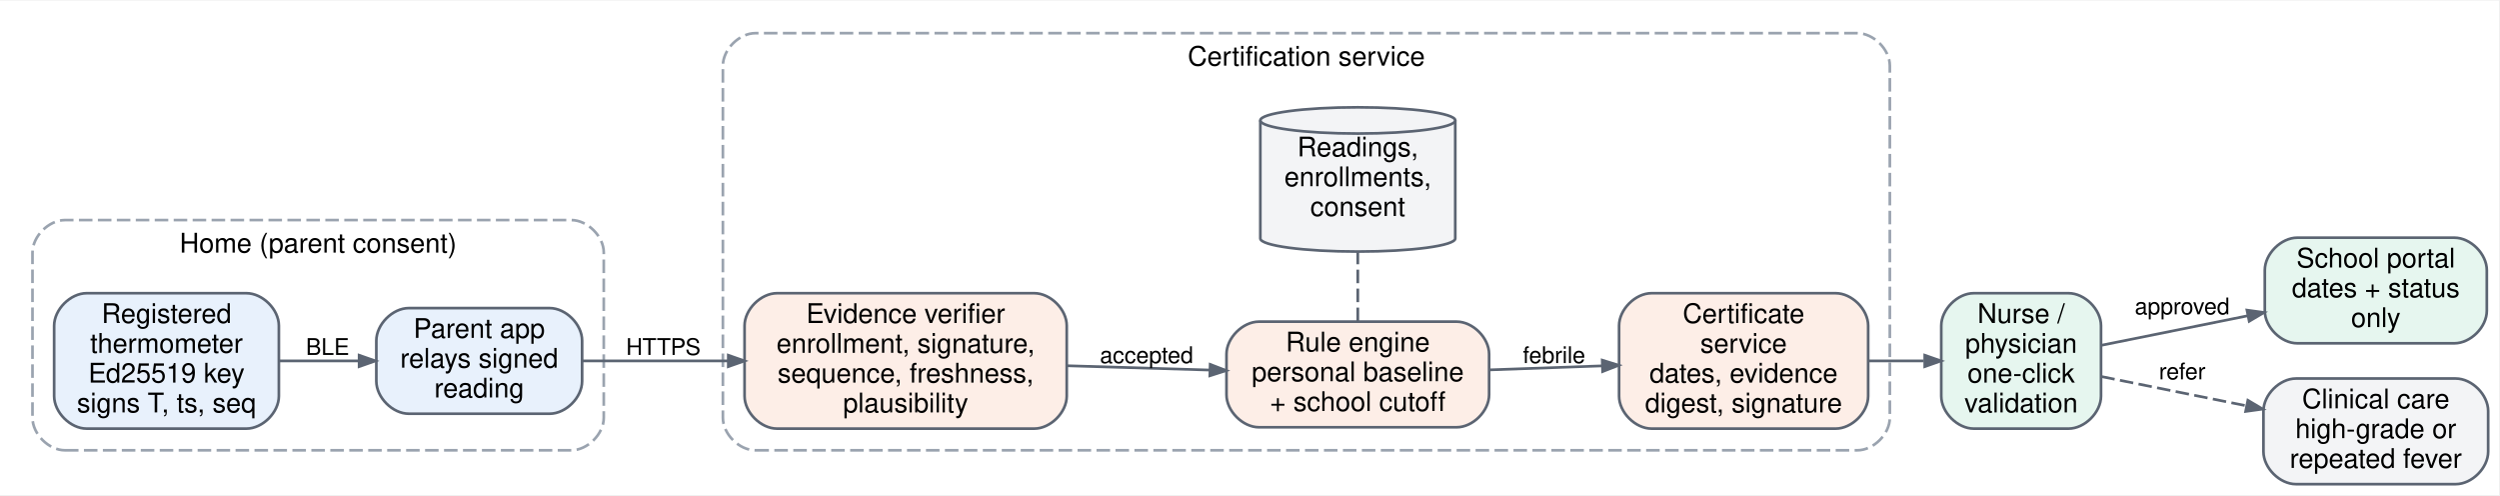
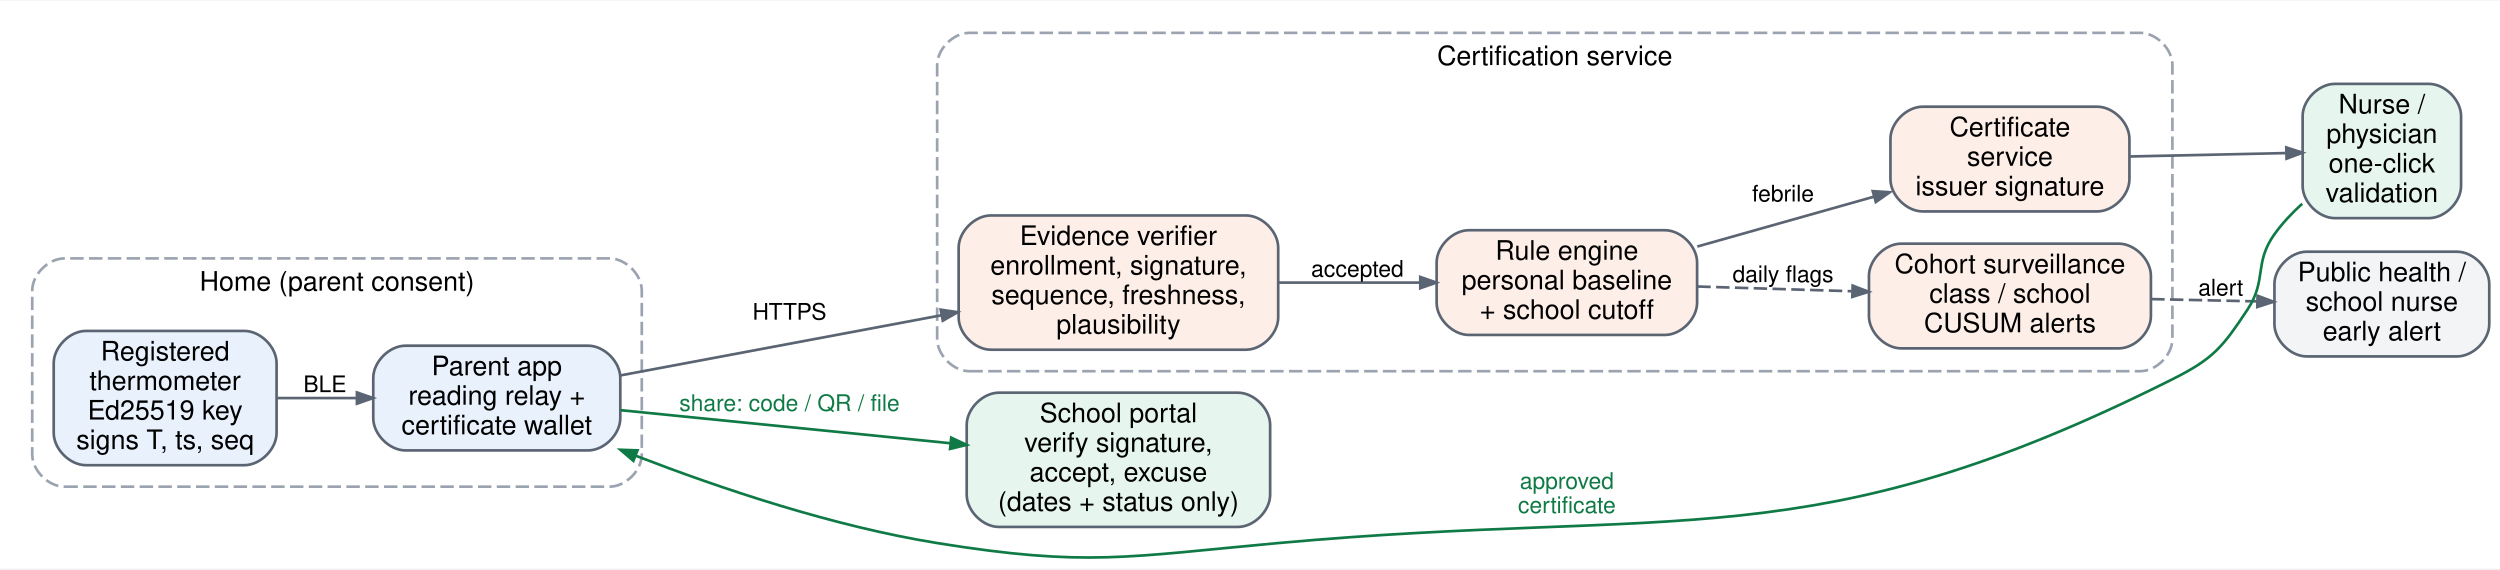
- <svg xmlns="http://www.w3.org/2000/svg" width="923pt" height="183pt" viewBox="0.00 0.00 923.00 182.50">
-   <g id="graph0" class="graph" transform="scale(1 1) rotate(0) translate(4 178.5)">
-     <polygon fill="white" stroke="transparent" points="-4,4 -4,-178.5 919,-178.5 919,4 -4,4" />
+ <svg xmlns="http://www.w3.org/2000/svg" width="931pt" height="212pt" viewBox="0.00 0.00 931.00 211.53">
+   <g id="graph0" class="graph" transform="scale(1 1) rotate(0) translate(4 207.53)">
+     <polygon fill="white" stroke="transparent" points="-4,4 -4,-207.53 927,-207.53 927,4 -4,4" />
    <g id="clust1" class="cluster">
-       <path fill="none" stroke="#9aa3af" stroke-dasharray="5,2" d="M20,-12.5C20,-12.5 207,-12.5 207,-12.5 213,-12.5 219,-18.5 219,-24.5 219,-24.5 219,-85.5 219,-85.5 219,-91.5 213,-97.5 207,-97.5 207,-97.5 20,-97.5 20,-97.5 14,-97.5 8,-91.5 8,-85.5 8,-85.5 8,-24.5 8,-24.5 8,-18.5 14,-12.5 20,-12.5" />
-       <text text-anchor="middle" x="113.5" y="-85.5" font-family="Helvetica,sans-Serif" font-size="10.00">Home (parent consent)</text>
+       <path fill="none" stroke="#9aa3af" stroke-dasharray="5,2" d="M20,-26.53C20,-26.53 223,-26.53 223,-26.53 229,-26.53 235,-32.53 235,-38.53 235,-38.53 235,-99.53 235,-99.53 235,-105.53 229,-111.53 223,-111.53 223,-111.53 20,-111.53 20,-111.53 14,-111.53 8,-105.53 8,-99.53 8,-99.53 8,-38.53 8,-38.53 8,-32.53 14,-26.53 20,-26.53" />
+       <text text-anchor="middle" x="121.5" y="-99.53" font-family="Helvetica,sans-Serif" font-size="10.00">Home (parent consent)</text>
    </g>
    <g id="clust2" class="cluster">
-       <path fill="none" stroke="#9aa3af" stroke-dasharray="5,2" d="M275,-12.5C275,-12.5 682,-12.5 682,-12.5 688,-12.5 694,-18.5 694,-24.5 694,-24.5 694,-154.5 694,-154.5 694,-160.5 688,-166.5 682,-166.5 682,-166.5 275,-166.5 275,-166.5 269,-166.5 263,-160.5 263,-154.5 263,-154.5 263,-24.5 263,-24.5 263,-18.5 269,-12.5 275,-12.5" />
-       <text text-anchor="middle" x="478.5" y="-154.5" font-family="Helvetica,sans-Serif" font-size="10.00">Certification service</text>
+       <path fill="none" stroke="#9aa3af" stroke-dasharray="5,2" d="M357,-69.53C357,-69.53 793,-69.53 793,-69.53 799,-69.53 805,-75.53 805,-81.53 805,-81.53 805,-183.53 805,-183.53 805,-189.53 799,-195.53 793,-195.53 793,-195.53 357,-195.53 357,-195.53 351,-195.53 345,-189.53 345,-183.53 345,-183.53 345,-81.53 345,-81.53 345,-75.53 351,-69.53 357,-69.53" />
+       <text text-anchor="middle" x="575" y="-183.53" font-family="Helvetica,sans-Serif" font-size="10.00">Certification service</text>
    </g>
    <g id="node1" class="node">
-       <path fill="#e8f1fc" stroke="#5b6472" d="M87,-70.5C87,-70.5 28,-70.5 28,-70.5 22,-70.5 16,-64.5 16,-58.5 16,-58.5 16,-32.5 16,-32.5 16,-26.5 22,-20.5 28,-20.5 28,-20.5 87,-20.5 87,-20.5 93,-20.5 99,-26.5 99,-32.5 99,-32.5 99,-58.5 99,-58.5 99,-64.5 93,-70.5 87,-70.5" />
-       <text text-anchor="middle" x="57.5" y="-59.5" font-family="Helvetica,sans-Serif" font-size="10.00">Registered</text>
-       <text text-anchor="middle" x="57.5" y="-48.5" font-family="Helvetica,sans-Serif" font-size="10.00">thermometer</text>
-       <text text-anchor="middle" x="57.5" y="-37.5" font-family="Helvetica,sans-Serif" font-size="10.00">Ed25519 key</text>
-       <text text-anchor="middle" x="57.5" y="-26.5" font-family="Helvetica,sans-Serif" font-size="10.00">signs T, ts, seq</text>
+       <path fill="#e8f1fc" stroke="#5b6472" d="M87,-84.53C87,-84.53 28,-84.53 28,-84.53 22,-84.53 16,-78.53 16,-72.53 16,-72.53 16,-46.53 16,-46.53 16,-40.53 22,-34.53 28,-34.53 28,-34.53 87,-34.53 87,-34.53 93,-34.53 99,-40.53 99,-46.53 99,-46.53 99,-72.53 99,-72.53 99,-78.53 93,-84.53 87,-84.53" />
+       <text text-anchor="middle" x="57.5" y="-73.53" font-family="Helvetica,sans-Serif" font-size="10.00">Registered</text>
+       <text text-anchor="middle" x="57.5" y="-62.53" font-family="Helvetica,sans-Serif" font-size="10.00">thermometer</text>
+       <text text-anchor="middle" x="57.5" y="-51.53" font-family="Helvetica,sans-Serif" font-size="10.00">Ed25519 key</text>
+       <text text-anchor="middle" x="57.5" y="-40.53" font-family="Helvetica,sans-Serif" font-size="10.00">signs T, ts, seq</text>
    </g>
    <g id="node2" class="node">
-       <path fill="#e8f1fc" stroke="#5b6472" d="M199,-65C199,-65 147,-65 147,-65 141,-65 135,-59 135,-53 135,-53 135,-38 135,-38 135,-32 141,-26 147,-26 147,-26 199,-26 199,-26 205,-26 211,-32 211,-38 211,-38 211,-53 211,-53 211,-59 205,-65 199,-65" />
-       <text text-anchor="middle" x="173" y="-54" font-family="Helvetica,sans-Serif" font-size="10.00">Parent app</text>
-       <text text-anchor="middle" x="173" y="-43" font-family="Helvetica,sans-Serif" font-size="10.00">relays signed</text>
-       <text text-anchor="middle" x="173" y="-32" font-family="Helvetica,sans-Serif" font-size="10.00">reading</text>
+       <path fill="#e8f1fc" stroke="#5b6472" d="M215,-79.03C215,-79.03 147,-79.03 147,-79.03 141,-79.03 135,-73.03 135,-67.03 135,-67.03 135,-52.03 135,-52.03 135,-46.03 141,-40.03 147,-40.03 147,-40.03 215,-40.03 215,-40.03 221,-40.03 227,-46.03 227,-52.03 227,-52.03 227,-67.03 227,-67.03 227,-73.03 221,-79.03 215,-79.03" />
+       <text text-anchor="middle" x="181" y="-68.03" font-family="Helvetica,sans-Serif" font-size="10.00">Parent app</text>
+       <text text-anchor="middle" x="181" y="-57.03" font-family="Helvetica,sans-Serif" font-size="10.00">reading relay +</text>
+       <text text-anchor="middle" x="181" y="-46.03" font-family="Helvetica,sans-Serif" font-size="10.00">certificate wallet</text>
    </g>
    <g id="edge1" class="edge">
-       <path fill="none" stroke="#5b6472" d="M99.16,-45.5C108.65,-45.5 118.8,-45.5 128.42,-45.5" />
-       <polygon fill="#5b6472" stroke="#5b6472" points="128.65,-47.6 134.65,-45.5 128.65,-43.4 128.65,-47.6" />
-       <text text-anchor="middle" x="117" y="-47.7" font-family="Helvetica,sans-Serif" font-size="8.50">BLE</text>
+       <path fill="none" stroke="#5b6472" d="M99.3,-59.53C108.77,-59.53 118.98,-59.53 128.84,-59.53" />
+       <polygon fill="#5b6472" stroke="#5b6472" points="128.92,-61.63 134.92,-59.53 128.92,-57.43 128.92,-61.63" />
+       <text text-anchor="middle" x="117" y="-61.73" font-family="Helvetica,sans-Serif" font-size="8.50">BLE</text>
    </g>
    <g id="node3" class="node">
-       <path fill="#fdeee7" stroke="#5b6472" d="M378,-70.5C378,-70.5 283,-70.5 283,-70.5 277,-70.5 271,-64.5 271,-58.5 271,-58.5 271,-32.5 271,-32.5 271,-26.5 277,-20.5 283,-20.5 283,-20.5 378,-20.5 378,-20.5 384,-20.5 390,-26.5 390,-32.5 390,-32.5 390,-58.5 390,-58.5 390,-64.5 384,-70.5 378,-70.5" />
-       <text text-anchor="middle" x="330.5" y="-59.5" font-family="Helvetica,sans-Serif" font-size="10.00">Evidence verifier</text>
-       <text text-anchor="middle" x="330.5" y="-48.5" font-family="Helvetica,sans-Serif" font-size="10.00">enrollment, signature,</text>
-       <text text-anchor="middle" x="330.5" y="-37.5" font-family="Helvetica,sans-Serif" font-size="10.00">sequence, freshness,</text>
-       <text text-anchor="middle" x="330.5" y="-26.5" font-family="Helvetica,sans-Serif" font-size="10.00">plausibility</text>
+       <path fill="#fdeee7" stroke="#5b6472" d="M460,-127.53C460,-127.53 365,-127.53 365,-127.53 359,-127.53 353,-121.53 353,-115.53 353,-115.53 353,-89.53 353,-89.53 353,-83.53 359,-77.53 365,-77.53 365,-77.53 460,-77.53 460,-77.53 466,-77.53 472,-83.53 472,-89.53 472,-89.53 472,-115.53 472,-115.53 472,-121.53 466,-127.53 460,-127.53" />
+       <text text-anchor="middle" x="412.5" y="-116.53" font-family="Helvetica,sans-Serif" font-size="10.00">Evidence verifier</text>
+       <text text-anchor="middle" x="412.5" y="-105.53" font-family="Helvetica,sans-Serif" font-size="10.00">enrollment, signature,</text>
+       <text text-anchor="middle" x="412.5" y="-94.53" font-family="Helvetica,sans-Serif" font-size="10.00">sequence, freshness,</text>
+       <text text-anchor="middle" x="412.5" y="-83.53" font-family="Helvetica,sans-Serif" font-size="10.00">plausibility</text>
    </g>
    <g id="edge2" class="edge">
-       <path fill="none" stroke="#5b6472" d="M211.25,-45.5C227.31,-45.5 246.58,-45.5 264.85,-45.5" />
-       <polygon fill="#5b6472" stroke="#5b6472" points="265,-47.6 271,-45.5 265,-43.4 265,-47.6" />
-       <text text-anchor="middle" x="241" y="-47.7" font-family="Helvetica,sans-Serif" font-size="8.50">HTTPS</text>
+       <path fill="none" stroke="#5b6472" d="M227.07,-67.97C261.14,-74.36 308.41,-83.21 346.57,-90.36" />
+       <polygon fill="#5b6472" stroke="#5b6472" points="346.32,-92.45 352.61,-91.49 347.1,-88.33 346.32,-92.45" />
+       <text text-anchor="middle" x="290" y="-88.73" font-family="Helvetica,sans-Serif" font-size="8.50">HTTPS</text>
+     </g>
+     <g id="node8" class="node">
+       <path fill="#e6f6ef" stroke="#5b6472" d="M457,-61.53C457,-61.53 368,-61.53 368,-61.53 362,-61.53 356,-55.53 356,-49.53 356,-49.53 356,-23.53 356,-23.53 356,-17.53 362,-11.53 368,-11.53 368,-11.53 457,-11.53 457,-11.53 463,-11.53 469,-17.53 469,-23.53 469,-23.53 469,-49.53 469,-49.53 469,-55.53 463,-61.53 457,-61.53" />
+       <text text-anchor="middle" x="412.5" y="-50.53" font-family="Helvetica,sans-Serif" font-size="10.00">School portal</text>
+       <text text-anchor="middle" x="412.5" y="-39.53" font-family="Helvetica,sans-Serif" font-size="10.00">verify signature,</text>
+       <text text-anchor="middle" x="412.5" y="-28.53" font-family="Helvetica,sans-Serif" font-size="10.00">accept, excuse</text>
+       <text text-anchor="middle" x="412.5" y="-17.53" font-family="Helvetica,sans-Serif" font-size="10.00">(dates + status only)</text>
+     </g>
+     <g id="edge9" class="edge">
+       <path fill="none" stroke="#0f7a45" d="M227.07,-55.01C262.13,-51.5 311.17,-46.58 349.87,-42.71" />
+       <polygon fill="#0f7a45" stroke="#0f7a45" points="350.23,-44.78 355.99,-42.09 349.81,-40.6 350.23,-44.78" />
+       <text text-anchor="middle" x="290" y="-54.73" font-family="Helvetica,sans-Serif" font-size="8.50" fill="#0f7a45">share: code / QR / file</text>
    </g>
    <g id="node4" class="node">
-       <path fill="#fdeee7" stroke="#5b6472" d="M534,-60C534,-60 461,-60 461,-60 455,-60 449,-54 449,-48 449,-48 449,-33 449,-33 449,-27 455,-21 461,-21 461,-21 534,-21 534,-21 540,-21 546,-27 546,-33 546,-33 546,-48 546,-48 546,-54 540,-60 534,-60" />
-       <text text-anchor="middle" x="497.5" y="-49" font-family="Helvetica,sans-Serif" font-size="10.00">Rule engine</text>
-       <text text-anchor="middle" x="497.5" y="-38" font-family="Helvetica,sans-Serif" font-size="10.00">personal baseline</text>
-       <text text-anchor="middle" x="497.5" y="-27" font-family="Helvetica,sans-Serif" font-size="10.00">+ school cutoff</text>
+       <path fill="#fdeee7" stroke="#5b6472" d="M616,-122.03C616,-122.03 543,-122.03 543,-122.03 537,-122.03 531,-116.03 531,-110.03 531,-110.03 531,-95.03 531,-95.03 531,-89.03 537,-83.03 543,-83.03 543,-83.03 616,-83.03 616,-83.03 622,-83.03 628,-89.03 628,-95.03 628,-95.03 628,-110.03 628,-110.03 628,-116.03 622,-122.03 616,-122.03" />
+       <text text-anchor="middle" x="579.5" y="-111.03" font-family="Helvetica,sans-Serif" font-size="10.00">Rule engine</text>
+       <text text-anchor="middle" x="579.5" y="-100.03" font-family="Helvetica,sans-Serif" font-size="10.00">personal baseline</text>
+       <text text-anchor="middle" x="579.5" y="-89.03" font-family="Helvetica,sans-Serif" font-size="10.00">+ school cutoff</text>
    </g>
    <g id="edge3" class="edge">
-       <path fill="none" stroke="#5b6472" d="M390.14,-43.72C407.3,-43.2 425.96,-42.64 442.8,-42.13" />
-       <polygon fill="#5b6472" stroke="#5b6472" points="442.98,-44.22 448.91,-41.94 442.85,-40.02 442.98,-44.22" />
-       <text text-anchor="middle" x="419.5" y="-44.7" font-family="Helvetica,sans-Serif" font-size="8.50">accepted</text>
+       <path fill="none" stroke="#5b6472" d="M472.14,-102.53C489.3,-102.53 507.96,-102.53 524.8,-102.53" />
+       <polygon fill="#5b6472" stroke="#5b6472" points="524.91,-104.63 530.91,-102.53 524.91,-100.43 524.91,-104.63" />
+       <text text-anchor="middle" x="501.5" y="-104.73" font-family="Helvetica,sans-Serif" font-size="8.50">accepted</text>
    </g>
    <g id="node5" class="node">
-       <path fill="#fdeee7" stroke="#5b6472" d="M674,-70.5C674,-70.5 606,-70.5 606,-70.5 600,-70.5 594,-64.5 594,-58.5 594,-58.5 594,-32.5 594,-32.5 594,-26.5 600,-20.5 606,-20.5 606,-20.5 674,-20.5 674,-20.5 680,-20.5 686,-26.5 686,-32.5 686,-32.5 686,-58.5 686,-58.5 686,-64.5 680,-70.5 674,-70.5" />
-       <text text-anchor="middle" x="640" y="-59.5" font-family="Helvetica,sans-Serif" font-size="10.00">Certificate</text>
-       <text text-anchor="middle" x="640" y="-48.5" font-family="Helvetica,sans-Serif" font-size="10.00">service</text>
-       <text text-anchor="middle" x="640" y="-37.5" font-family="Helvetica,sans-Serif" font-size="10.00">dates, evidence</text>
-       <text text-anchor="middle" x="640" y="-26.5" font-family="Helvetica,sans-Serif" font-size="10.00">digest, signature</text>
+       <path fill="#fdeee7" stroke="#5b6472" d="M777,-168.03C777,-168.03 712,-168.03 712,-168.03 706,-168.03 700,-162.03 700,-156.03 700,-156.03 700,-141.03 700,-141.03 700,-135.03 706,-129.03 712,-129.03 712,-129.03 777,-129.03 777,-129.03 783,-129.03 789,-135.03 789,-141.03 789,-141.03 789,-156.03 789,-156.03 789,-162.03 783,-168.03 777,-168.03" />
+       <text text-anchor="middle" x="744.5" y="-157.03" font-family="Helvetica,sans-Serif" font-size="10.00">Certificate</text>
+       <text text-anchor="middle" x="744.5" y="-146.03" font-family="Helvetica,sans-Serif" font-size="10.00">service</text>
+       <text text-anchor="middle" x="744.5" y="-135.03" font-family="Helvetica,sans-Serif" font-size="10.00">issuer signature</text>
    </g>
    <g id="edge4" class="edge">
-       <path fill="none" stroke="#5b6472" d="M546.07,-42.19C559.46,-42.67 574.09,-43.19 587.69,-43.67" />
-       <polygon fill="#5b6472" stroke="#5b6472" points="587.79,-45.78 593.86,-43.89 587.93,-41.58 587.79,-45.78" />
-       <text text-anchor="middle" x="570" y="-44.7" font-family="Helvetica,sans-Serif" font-size="8.50">febrile</text>
+       <path fill="none" stroke="#5b6472" d="M628.08,-115.96C648.78,-121.8 673.04,-128.64 693.95,-134.55" />
+       <polygon fill="#5b6472" stroke="#5b6472" points="693.41,-136.58 699.76,-136.18 694.56,-132.53 693.41,-136.58" />
+       <text text-anchor="middle" x="660" y="-132.73" font-family="Helvetica,sans-Serif" font-size="8.50">febrile</text>
    </g>
    <g id="node6" class="node">
-       <path fill="#f3f4f6" stroke="#5b6472" d="M533.5,-134.29C533.5,-136.96 517.36,-139.13 497.5,-139.13 477.64,-139.13 461.5,-136.96 461.5,-134.29 461.5,-134.29 461.5,-90.71 461.5,-90.71 461.5,-88.04 477.64,-85.87 497.5,-85.87 517.36,-85.87 533.5,-88.04 533.5,-90.71 533.5,-90.71 533.5,-134.29 533.5,-134.29" />
-       <path fill="none" stroke="#5b6472" d="M533.5,-134.29C533.5,-131.61 517.36,-129.44 497.5,-129.44 477.64,-129.44 461.5,-131.61 461.5,-134.29" />
-       <text text-anchor="middle" x="497.5" y="-121" font-family="Helvetica,sans-Serif" font-size="10.00">Readings,</text>
-       <text text-anchor="middle" x="497.5" y="-110" font-family="Helvetica,sans-Serif" font-size="10.00">enrollments,</text>
-       <text text-anchor="middle" x="497.5" y="-99" font-family="Helvetica,sans-Serif" font-size="10.00">consent</text>
+       <path fill="#fdeee7" stroke="#5b6472" d="M785,-117.03C785,-117.03 704,-117.03 704,-117.03 698,-117.03 692,-111.03 692,-105.03 692,-105.03 692,-90.03 692,-90.03 692,-84.03 698,-78.03 704,-78.03 704,-78.03 785,-78.03 785,-78.03 791,-78.03 797,-84.03 797,-90.03 797,-90.03 797,-105.03 797,-105.03 797,-111.03 791,-117.03 785,-117.03" />
+       <text text-anchor="middle" x="744.5" y="-106.03" font-family="Helvetica,sans-Serif" font-size="10.00">Cohort surveillance</text>
+       <text text-anchor="middle" x="744.5" y="-95.03" font-family="Helvetica,sans-Serif" font-size="10.00">class / school</text>
+       <text text-anchor="middle" x="744.5" y="-84.03" font-family="Helvetica,sans-Serif" font-size="10.00">CUSUM alerts</text>
    </g>
    <g id="edge5" class="edge">
-       <path fill="none" stroke="#5b6472" stroke-dasharray="5,2" d="M497.5,-60.19C497.5,-68.63 497.5,-77.08 497.5,-85.53" />
+       <path fill="none" stroke="#5b6472" stroke-dasharray="5,2" d="M628.08,-101.07C646.07,-100.52 666.73,-99.88 685.56,-99.31" />
+       <polygon fill="#5b6472" stroke="#5b6472" points="685.93,-101.4 691.87,-99.11 685.81,-97.2 685.93,-101.4" />
+       <text text-anchor="middle" x="660" y="-102.73" font-family="Helvetica,sans-Serif" font-size="8.50">daily flags</text>
    </g>
    <g id="node7" class="node">
-       <path fill="#e6f6ef" stroke="#5b6472" d="M760,-70.5C760,-70.5 725,-70.5 725,-70.5 719,-70.5 713,-64.5 713,-58.5 713,-58.5 713,-32.5 713,-32.5 713,-26.5 719,-20.5 725,-20.5 725,-20.5 760,-20.5 760,-20.5 766,-20.5 772,-26.5 772,-32.5 772,-32.5 772,-58.5 772,-58.5 772,-64.5 766,-70.5 760,-70.5" />
-       <text text-anchor="middle" x="742.5" y="-59.5" font-family="Helvetica,sans-Serif" font-size="10.00">Nurse /</text>
-       <text text-anchor="middle" x="742.5" y="-48.5" font-family="Helvetica,sans-Serif" font-size="10.00">physician</text>
-       <text text-anchor="middle" x="742.5" y="-37.5" font-family="Helvetica,sans-Serif" font-size="10.00">one-click</text>
-       <text text-anchor="middle" x="742.5" y="-26.5" font-family="Helvetica,sans-Serif" font-size="10.00">validation</text>
+       <path fill="#e6f6ef" stroke="#5b6472" d="M900.5,-176.53C900.5,-176.53 865.5,-176.53 865.5,-176.53 859.5,-176.53 853.5,-170.53 853.5,-164.53 853.5,-164.53 853.5,-138.53 853.5,-138.53 853.5,-132.53 859.5,-126.53 865.5,-126.53 865.5,-126.53 900.5,-126.53 900.5,-126.53 906.5,-126.53 912.5,-132.53 912.5,-138.53 912.5,-138.53 912.5,-164.53 912.5,-164.53 912.5,-170.53 906.5,-176.53 900.5,-176.53" />
+       <text text-anchor="middle" x="883" y="-165.53" font-family="Helvetica,sans-Serif" font-size="10.00">Nurse /</text>
+       <text text-anchor="middle" x="883" y="-154.53" font-family="Helvetica,sans-Serif" font-size="10.00">physician</text>
+       <text text-anchor="middle" x="883" y="-143.53" font-family="Helvetica,sans-Serif" font-size="10.00">one-click</text>
+       <text text-anchor="middle" x="883" y="-132.53" font-family="Helvetica,sans-Serif" font-size="10.00">validation</text>
+     </g>
+     <g id="edge7" class="edge">
+       <path fill="none" stroke="#5b6472" d="M789.06,-149.49C807.83,-149.9 829.47,-150.37 847.14,-150.76" />
+       <polygon fill="#5b6472" stroke="#5b6472" points="847.41,-152.87 853.46,-150.9 847.51,-148.67 847.41,-152.87" />
+     </g>
+     <g id="node9" class="node">
+       <path fill="#f3f4f6" stroke="#5b6472" d="M911,-114.03C911,-114.03 855,-114.03 855,-114.03 849,-114.03 843,-108.03 843,-102.03 843,-102.03 843,-87.03 843,-87.03 843,-81.03 849,-75.03 855,-75.03 855,-75.03 911,-75.03 911,-75.03 917,-75.03 923,-81.03 923,-87.03 923,-87.03 923,-102.03 923,-102.03 923,-108.03 917,-114.03 911,-114.03" />
+       <text text-anchor="middle" x="883" y="-103.03" font-family="Helvetica,sans-Serif" font-size="10.00">Public health /</text>
+       <text text-anchor="middle" x="883" y="-92.03" font-family="Helvetica,sans-Serif" font-size="10.00">school nurse</text>
+       <text text-anchor="middle" x="883" y="-81.03" font-family="Helvetica,sans-Serif" font-size="10.00">early alert</text>
    </g>
    <g id="edge6" class="edge">
-       <path fill="none" stroke="#5b6472" d="M686.25,-45.5C693.05,-45.5 699.97,-45.5 706.51,-45.5" />
-       <polygon fill="#5b6472" stroke="#5b6472" points="706.91,-47.6 712.91,-45.5 706.91,-43.4 706.91,-47.6" />
-     </g>
-     <g id="node8" class="node">
-       <path fill="#e6f6ef" stroke="#5b6472" d="M902.5,-91C902.5,-91 844.5,-91 844.5,-91 838.5,-91 832.5,-85 832.5,-79 832.5,-79 832.5,-64 832.5,-64 832.5,-58 838.5,-52 844.5,-52 844.5,-52 902.5,-52 902.5,-52 908.5,-52 914.5,-58 914.5,-64 914.5,-64 914.5,-79 914.5,-79 914.5,-85 908.5,-91 902.5,-91" />
-       <text text-anchor="middle" x="873.5" y="-80" font-family="Helvetica,sans-Serif" font-size="10.00">School portal</text>
-       <text text-anchor="middle" x="873.5" y="-69" font-family="Helvetica,sans-Serif" font-size="10.00">dates + status</text>
-       <text text-anchor="middle" x="873.5" y="-58" font-family="Helvetica,sans-Serif" font-size="10.00">only</text>
-     </g>
-     <g id="edge7" class="edge">
-       <path fill="none" stroke="#5b6472" d="M772.13,-51.27C788,-54.47 808.12,-58.52 826.17,-62.16" />
-       <polygon fill="#5b6472" stroke="#5b6472" points="825.91,-64.25 832.21,-63.38 826.74,-60.14 825.91,-64.25" />
-       <text text-anchor="middle" x="802" y="-62.7" font-family="Helvetica,sans-Serif" font-size="8.50">approved</text>
-     </g>
-     <g id="node9" class="node">
-       <path fill="#f3f4f6" stroke="#5b6472" d="M903,-39C903,-39 844,-39 844,-39 838,-39 832,-33 832,-27 832,-27 832,-12 832,-12 832,-6 838,0 844,0 844,0 903,0 903,0 909,0 915,-6 915,-12 915,-12 915,-27 915,-27 915,-33 909,-39 903,-39" />
-       <text text-anchor="middle" x="873.5" y="-28" font-family="Helvetica,sans-Serif" font-size="10.00">Clinical care</text>
-       <text text-anchor="middle" x="873.5" y="-17" font-family="Helvetica,sans-Serif" font-size="10.00">high-grade or</text>
-       <text text-anchor="middle" x="873.5" y="-6" font-family="Helvetica,sans-Serif" font-size="10.00">repeated fever</text>
+       <path fill="none" stroke="#5b6472" stroke-dasharray="5,2" d="M797.1,-96.39C810.08,-96.11 823.91,-95.81 836.56,-95.53" />
+       <polygon fill="#5b6472" stroke="#5b6472" points="836.71,-97.62 842.67,-95.39 836.62,-93.43 836.71,-97.62" />
+       <text text-anchor="middle" x="823" y="-97.73" font-family="Helvetica,sans-Serif" font-size="8.50">alert</text>
    </g>
    <g id="edge8" class="edge">
-       <path fill="none" stroke="#5b6472" stroke-dasharray="5,2" d="M772.13,-39.73C787.87,-36.56 807.78,-32.54 825.72,-28.93" />
-       <polygon fill="#5b6472" stroke="#5b6472" points="826.25,-30.96 831.72,-27.72 825.42,-26.85 826.25,-30.96" />
-       <text text-anchor="middle" x="802" y="-38.7" font-family="Helvetica,sans-Serif" font-size="8.50">refer</text>
+       <path fill="none" stroke="#0f7a45" d="M853.34,-131.9C849.52,-128.43 845.92,-124.61 843,-120.53 835.31,-109.78 840.27,-103.56 833,-92.53 823.65,-78.35 820.18,-74.14 805,-66.53 670.5,0.91 621.85,-19.14 472,-5.53 415.79,-0.42 400.72,3.46 345,-5.53 306.35,-11.76 264.46,-25.81 232.82,-38.02" />
+       <polygon fill="#0f7a45" stroke="#0f7a45" points="231.87,-36.14 227.04,-40.27 233.39,-40.05 231.87,-36.14" />
+       <text text-anchor="middle" x="579.5" y="-25.73" font-family="Helvetica,sans-Serif" font-size="8.50" fill="#0f7a45">approved</text>
+       <text text-anchor="middle" x="579.5" y="-16.73" font-family="Helvetica,sans-Serif" font-size="8.50" fill="#0f7a45">certificate</text>
    </g>
  </g>
</svg>
